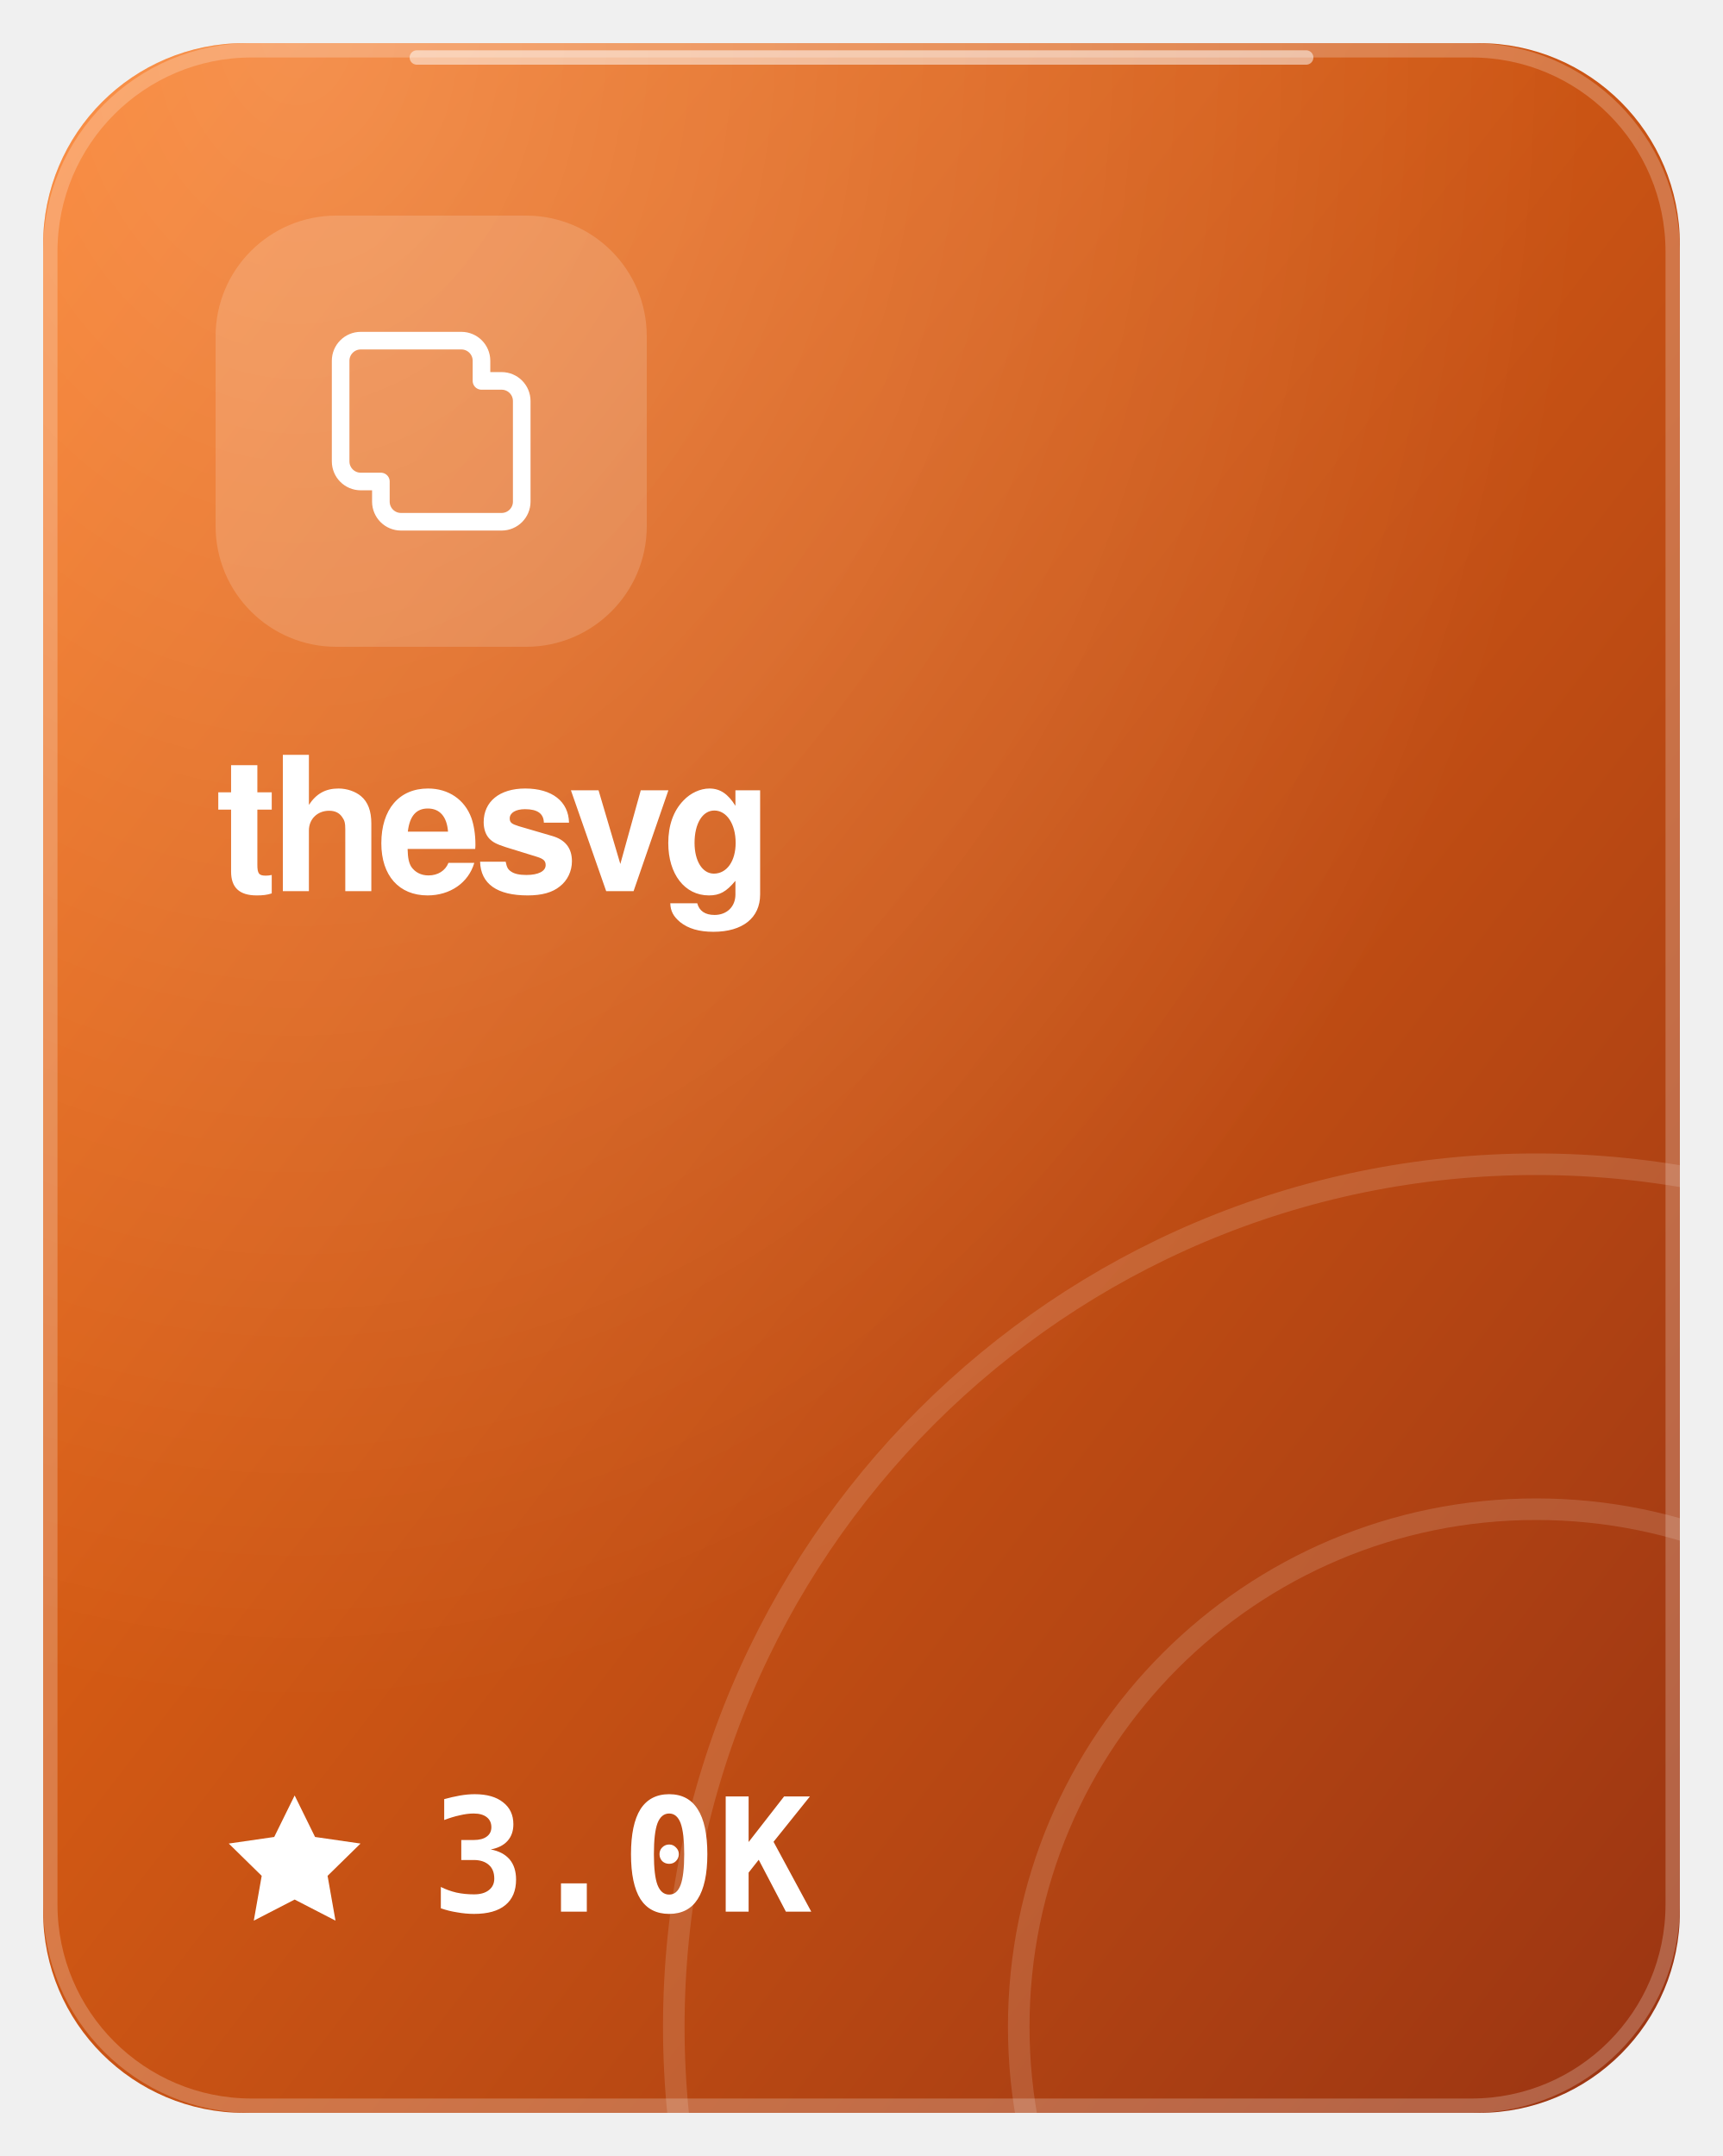
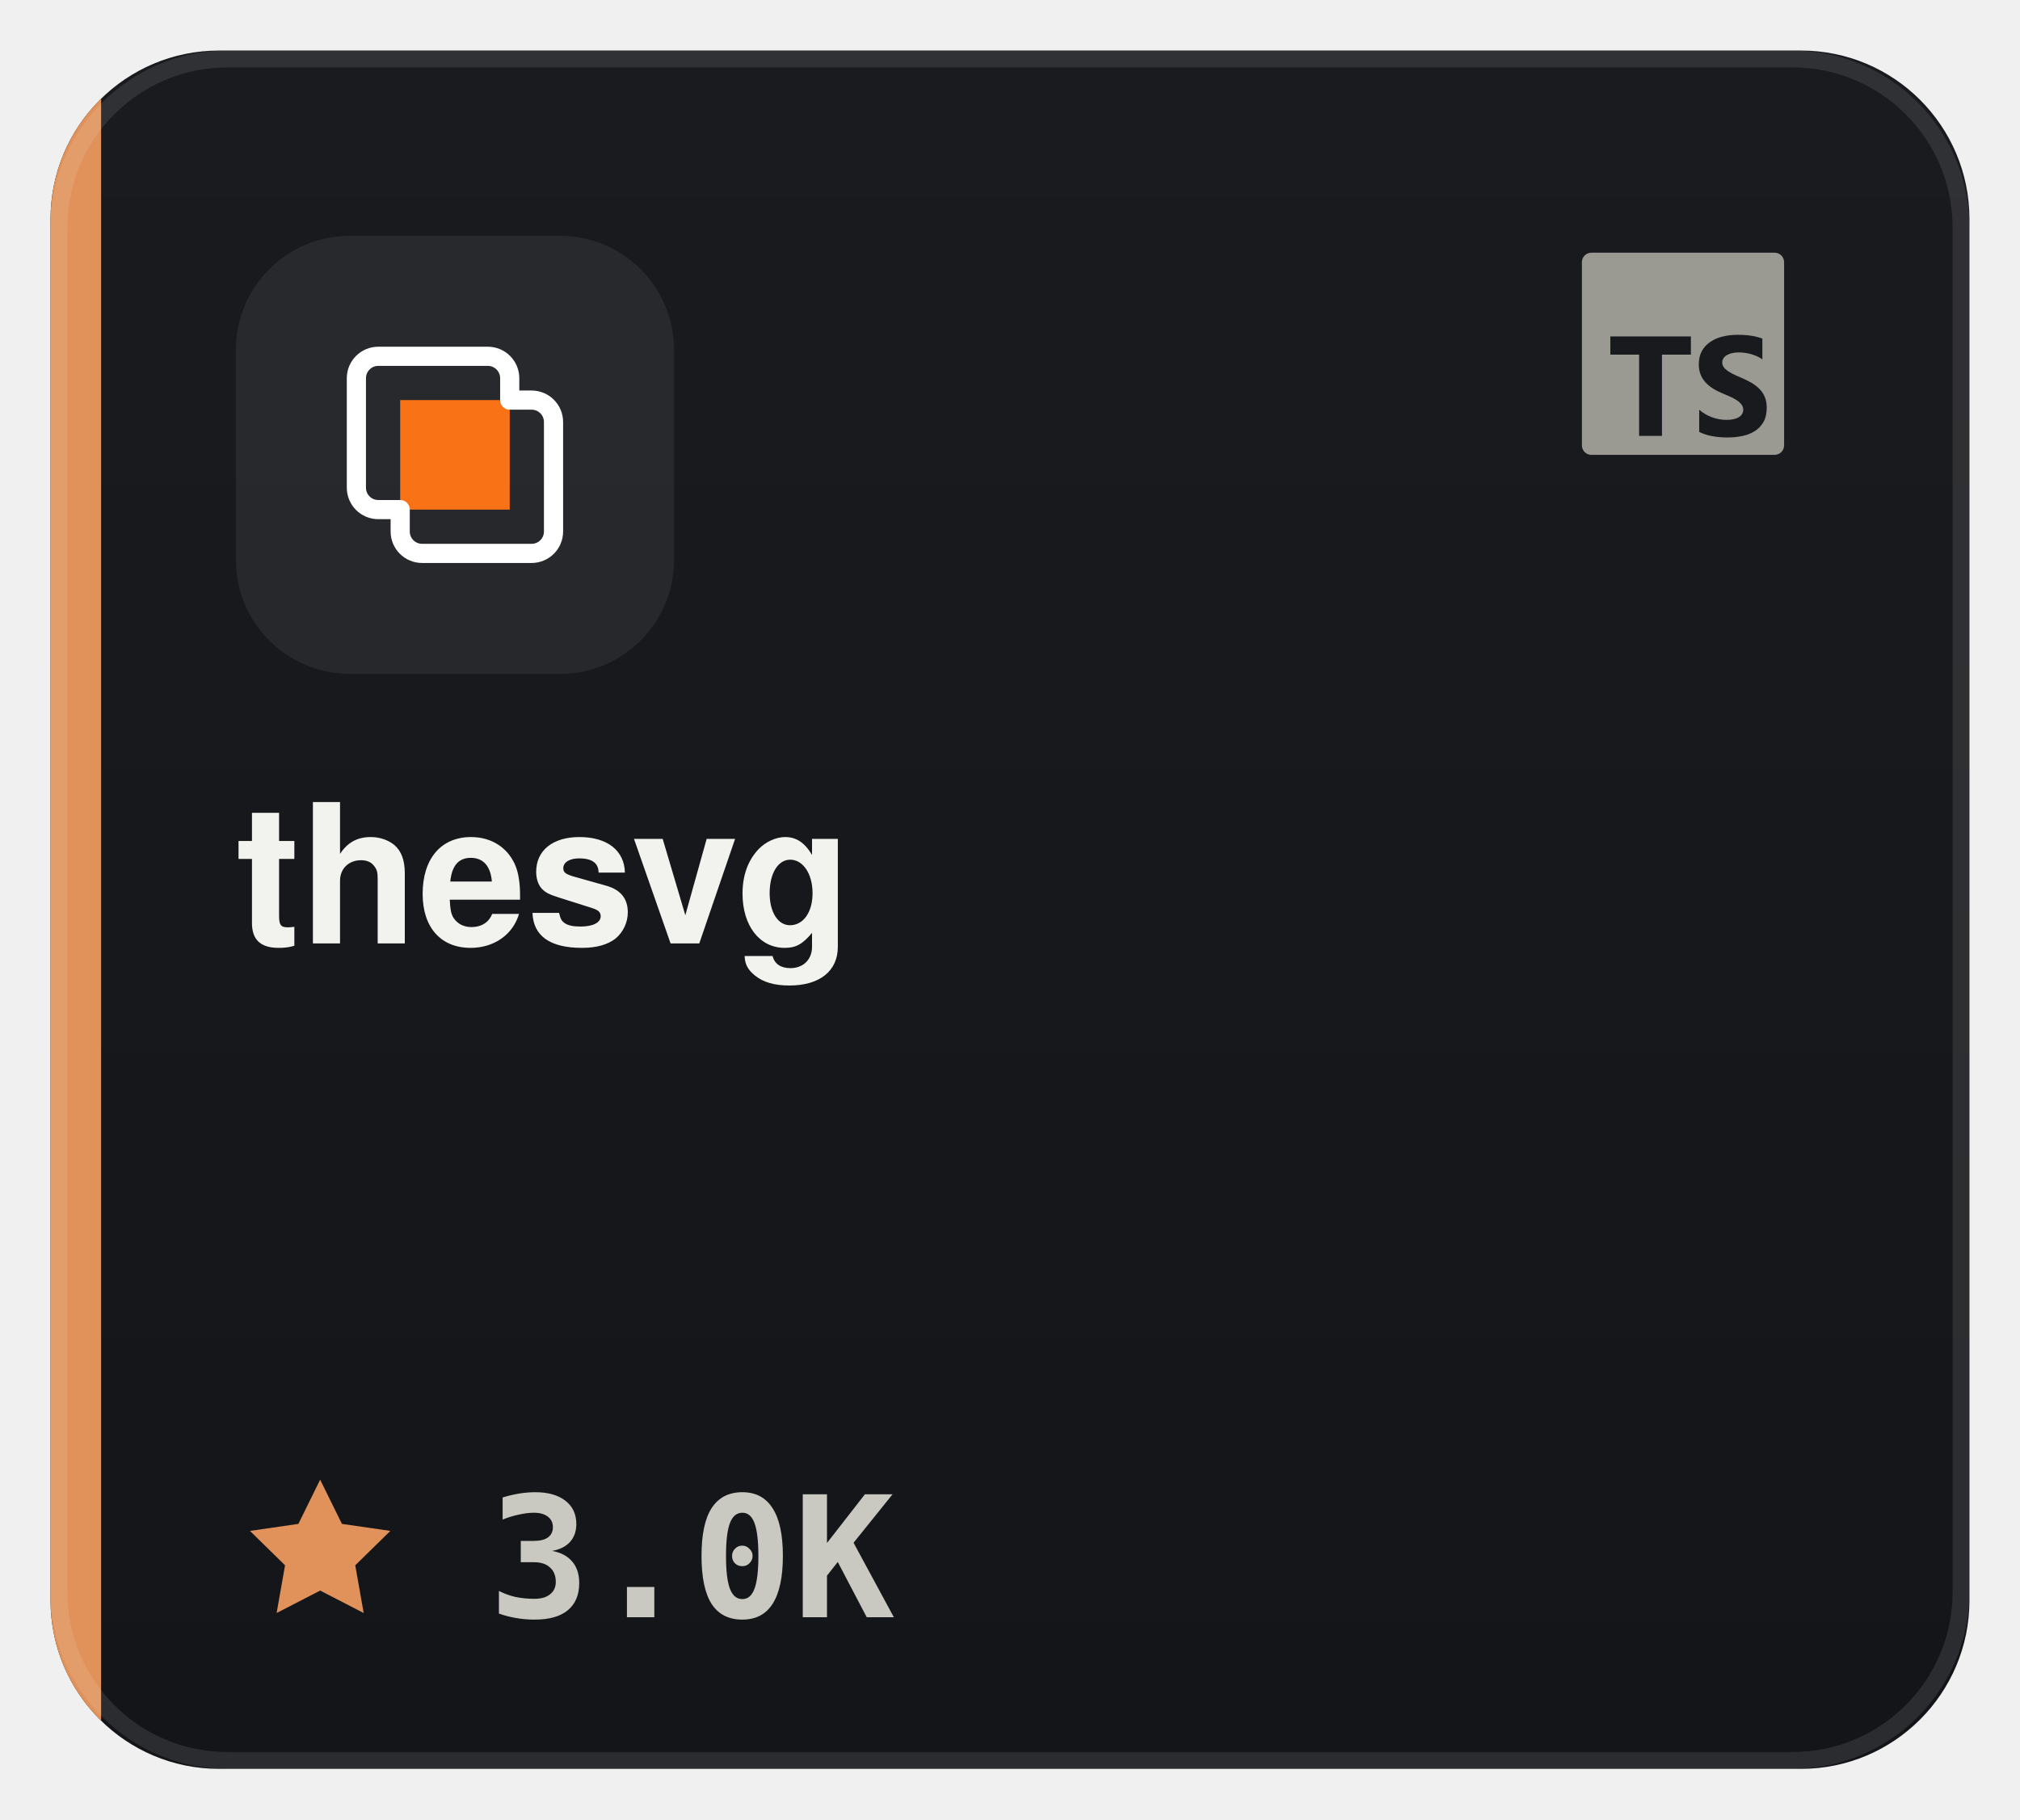
- <svg xmlns="http://www.w3.org/2000/svg" width="119.88" height="150" viewBox="0 0 119.88 150" role="img" aria-label="thesvg: The open SVG brand library: 7,600+ brand logos and cloud icons. Free, MIT.">
+ <svg xmlns="http://www.w3.org/2000/svg" width="119.88" height="108" viewBox="0 0 119.88 108" role="img" aria-label="thesvg: The open SVG brand library: 7,600+ brand logos and cloud icons. Free, MIT.">
  <defs>
-     <style>@media (prefers-reduced-motion:no-preference){.pl{animation:pulse 2s ease-in-out infinite}@keyframes pulse{50%{opacity:.3}}}text{font-kerning:normal}</style>
+     <style>text{font-kerning:normal}</style>
    <clipPath id="cthesvg33m">
-       <rect x="3" y="3" width="113.88" height="144" rx="14" />
+       <rect x="3" y="3" width="113.88" height="102" rx="10" />
    </clipPath>
-     <linearGradient id="dthesvg33m" x1="0" y1="0" x2="1" y2="1">
-       <stop offset="0" stop-color="#F97316" />
-       <stop offset="1" stop-color="#9A3412" />
+     <linearGradient id="dthesvg33m" x1="0" y1="0" x2="0" y2="1">
+       <stop offset="0" stop-color="#1A1B1F" />
+       <stop offset="1" stop-color="#141518" />
    </linearGradient>
-     <radialGradient id="hthesvg33m" cx=".15" cy="0" r=".8">
-       <stop offset="0" stop-color="#fff" stop-opacity=".24" />
-       <stop offset="1" stop-color="#fff" stop-opacity="0" />
-     </radialGradient>
  </defs>
  <g clip-path="url(#cthesvg33m)">
-     <rect x="3" y="3" width="113.88" height="144" fill="url(#dthesvg33m)" />
-     <rect x="3" y="3" width="113.88" height="144" fill="url(#hthesvg33m)" />
-     <circle cx="106.88" cy="141" r="60" fill="none" stroke="#FFFFFF" stroke-opacity=".14" stroke-width="1.5" />
-     <circle cx="106.88" cy="141" r="36" fill="none" stroke="#FFFFFF" stroke-opacity=".14" stroke-width="1.5" />
-     <rect x="15" y="15" width="30" height="30" rx="8.4" fill="#FFFFFF" fill-opacity=".16" />
-     <svg x="21.6" y="21.6" width="16.8" height="16.8" viewBox="0 0 24 24" color="#FFFFFF" fill="none" stroke="#FFFFFF" stroke-width="1.75" stroke-linecap="round" stroke-linejoin="round">
+     <rect x="3" y="3" width="113.88" height="102" fill="url(#dthesvg33m)" />
+     <rect x="3" y="3" width="3" height="102" fill="#E0925A" />
+     <rect x="14" y="14" width="26" height="26" rx="6.76" fill="#fff" fill-opacity=".07" />
+     <svg x="19.2" y="19.2" width="15.6" height="15.6" viewBox="0 0 24 24" fill="none" stroke="#ffffff" stroke-width="1.75" stroke-linecap="round" stroke-linejoin="round">
+       <path d="M7 7 L17 7 L17 17 L7 17 Z" fill="#f97316" stroke="none" />
      <path d="M3 5 A2 2 0 0 1 5 3 L15 3 A2 2 0 0 1 17 5 L17 7 L19 7 A2 2 0 0 1 21 9 L21 19 A2 2 0 0 1 19 21 L9 21 A2 2 0 0 1 7 19 L7 17 L5 17 A2 2 0 0 1 3 15 Z" />
    </svg>
-     <text x="15" y="62.0" font-family="-apple-system, BlinkMacSystemFont, 'Segoe UI', Helvetica, Arial, sans-serif" font-weight="700" font-size="13.0" letter-spacing="-.5" fill="#FFFFFF">thesvg</text>
-     <path transform="translate(15 124) scale(0.4583333)" d="M12 2l3.1 6.3 6.9 1-5 4.9 1.2 6.8L12 17.8 5.8 21l1.2-6.8-5-4.9 6.9-1z" fill="#FFFFFF" />
-     <text x="30" y="133" font-family="ui-monospace, SFMono-Regular, Menlo, Consolas, monospace" font-weight="700" font-size="11" fill="#FFFFFF">3.0K</text>
-     <path d="M29 4H90.88" stroke="#fff" stroke-opacity=".5" stroke-linecap="round" />
+     <svg x="93.88" y="15" width="12" height="12" viewBox="0 0 24 24" color="#9A9A92" role="img" fill="#9A9A92">
+       <path d="M1.125 0C.502 0 0 .502 0 1.125v21.75C0 23.498.502 24 1.125 24h21.75c.623 0 1.125-.502 1.125-1.125V1.125C24 .502 23.498 0 22.875 0zm17.363 9.75c.612 0 1.154.037 1.627.111a6.38 6.38 0 0 1 1.306.34v2.458a3.95 3.95 0 0 0-.643-.361 5.093 5.093 0 0 0-.717-.26 5.453 5.453 0 0 0-1.426-.2c-.3 0-.573.028-.819.086a2.1 2.1 0 0 0-.623.242c-.17.104-.3.229-.393.374a.888.888 0 0 0-.14.49c0 .196.053.373.156.529.104.156.252.304.443.444s.423.276.696.41c.273.135.582.274.926.416.47.197.892.407 1.266.628.374.222.695.473.963.753.268.279.472.598.614.957.142.359.214.776.214 1.253 0 .657-.125 1.21-.373 1.656a3.033 3.033 0 0 1-1.012 1.085 4.38 4.38 0 0 1-1.487.596c-.566.12-1.163.18-1.79.18a9.916 9.916 0 0 1-1.84-.164 5.544 5.544 0 0 1-1.512-.493v-2.63a5.033 5.033 0 0 0 3.237 1.2c.333 0 .624-.03.872-.09.249-.06.456-.144.623-.25.166-.108.29-.234.373-.38a1.023 1.023 0 0 0-.074-1.089 2.12 2.12 0 0 0-.537-.5 5.597 5.597 0 0 0-.807-.444 27.72 27.72 0 0 0-1.007-.436c-.918-.383-1.602-.852-2.053-1.405-.45-.553-.676-1.222-.676-2.005 0-.614.123-1.141.369-1.582.246-.441.58-.804 1.004-1.089a4.494 4.494 0 0 1 1.47-.629 7.536 7.536 0 0 1 1.77-.201zm-15.113.188h9.563v2.166H9.506v9.646H6.789v-9.646H3.375z" />
+     </svg>
+     <text x="14" y="56" font-family="-apple-system, BlinkMacSystemFont, 'Segoe UI', Helvetica, Arial, sans-serif" font-weight="700" font-size="11.5" fill="#F2F2EE">thesvg</text>
+     <path transform="translate(14 87) scale(0.4166667)" d="M12 2l3.1 6.3 6.9 1-5 4.9 1.2 6.8L12 17.8 5.8 21l1.2-6.8-5-4.9 6.9-1z" fill="#E0925A" />
+     <text x="29" y="96" font-family="ui-monospace, SFMono-Regular, Menlo, Consolas, monospace" font-weight="600" font-size="10" fill="#C9C9C1">3.0K</text>
  </g>
-   <rect x="3.5" y="3.5" width="112.88" height="143" rx="14" fill="none" stroke="#fff" stroke-opacity=".22" />
+   <rect x="3.5" y="3.5" width="112.88" height="101" rx="10" fill="none" stroke="#fff" stroke-opacity=".1" />
</svg>
